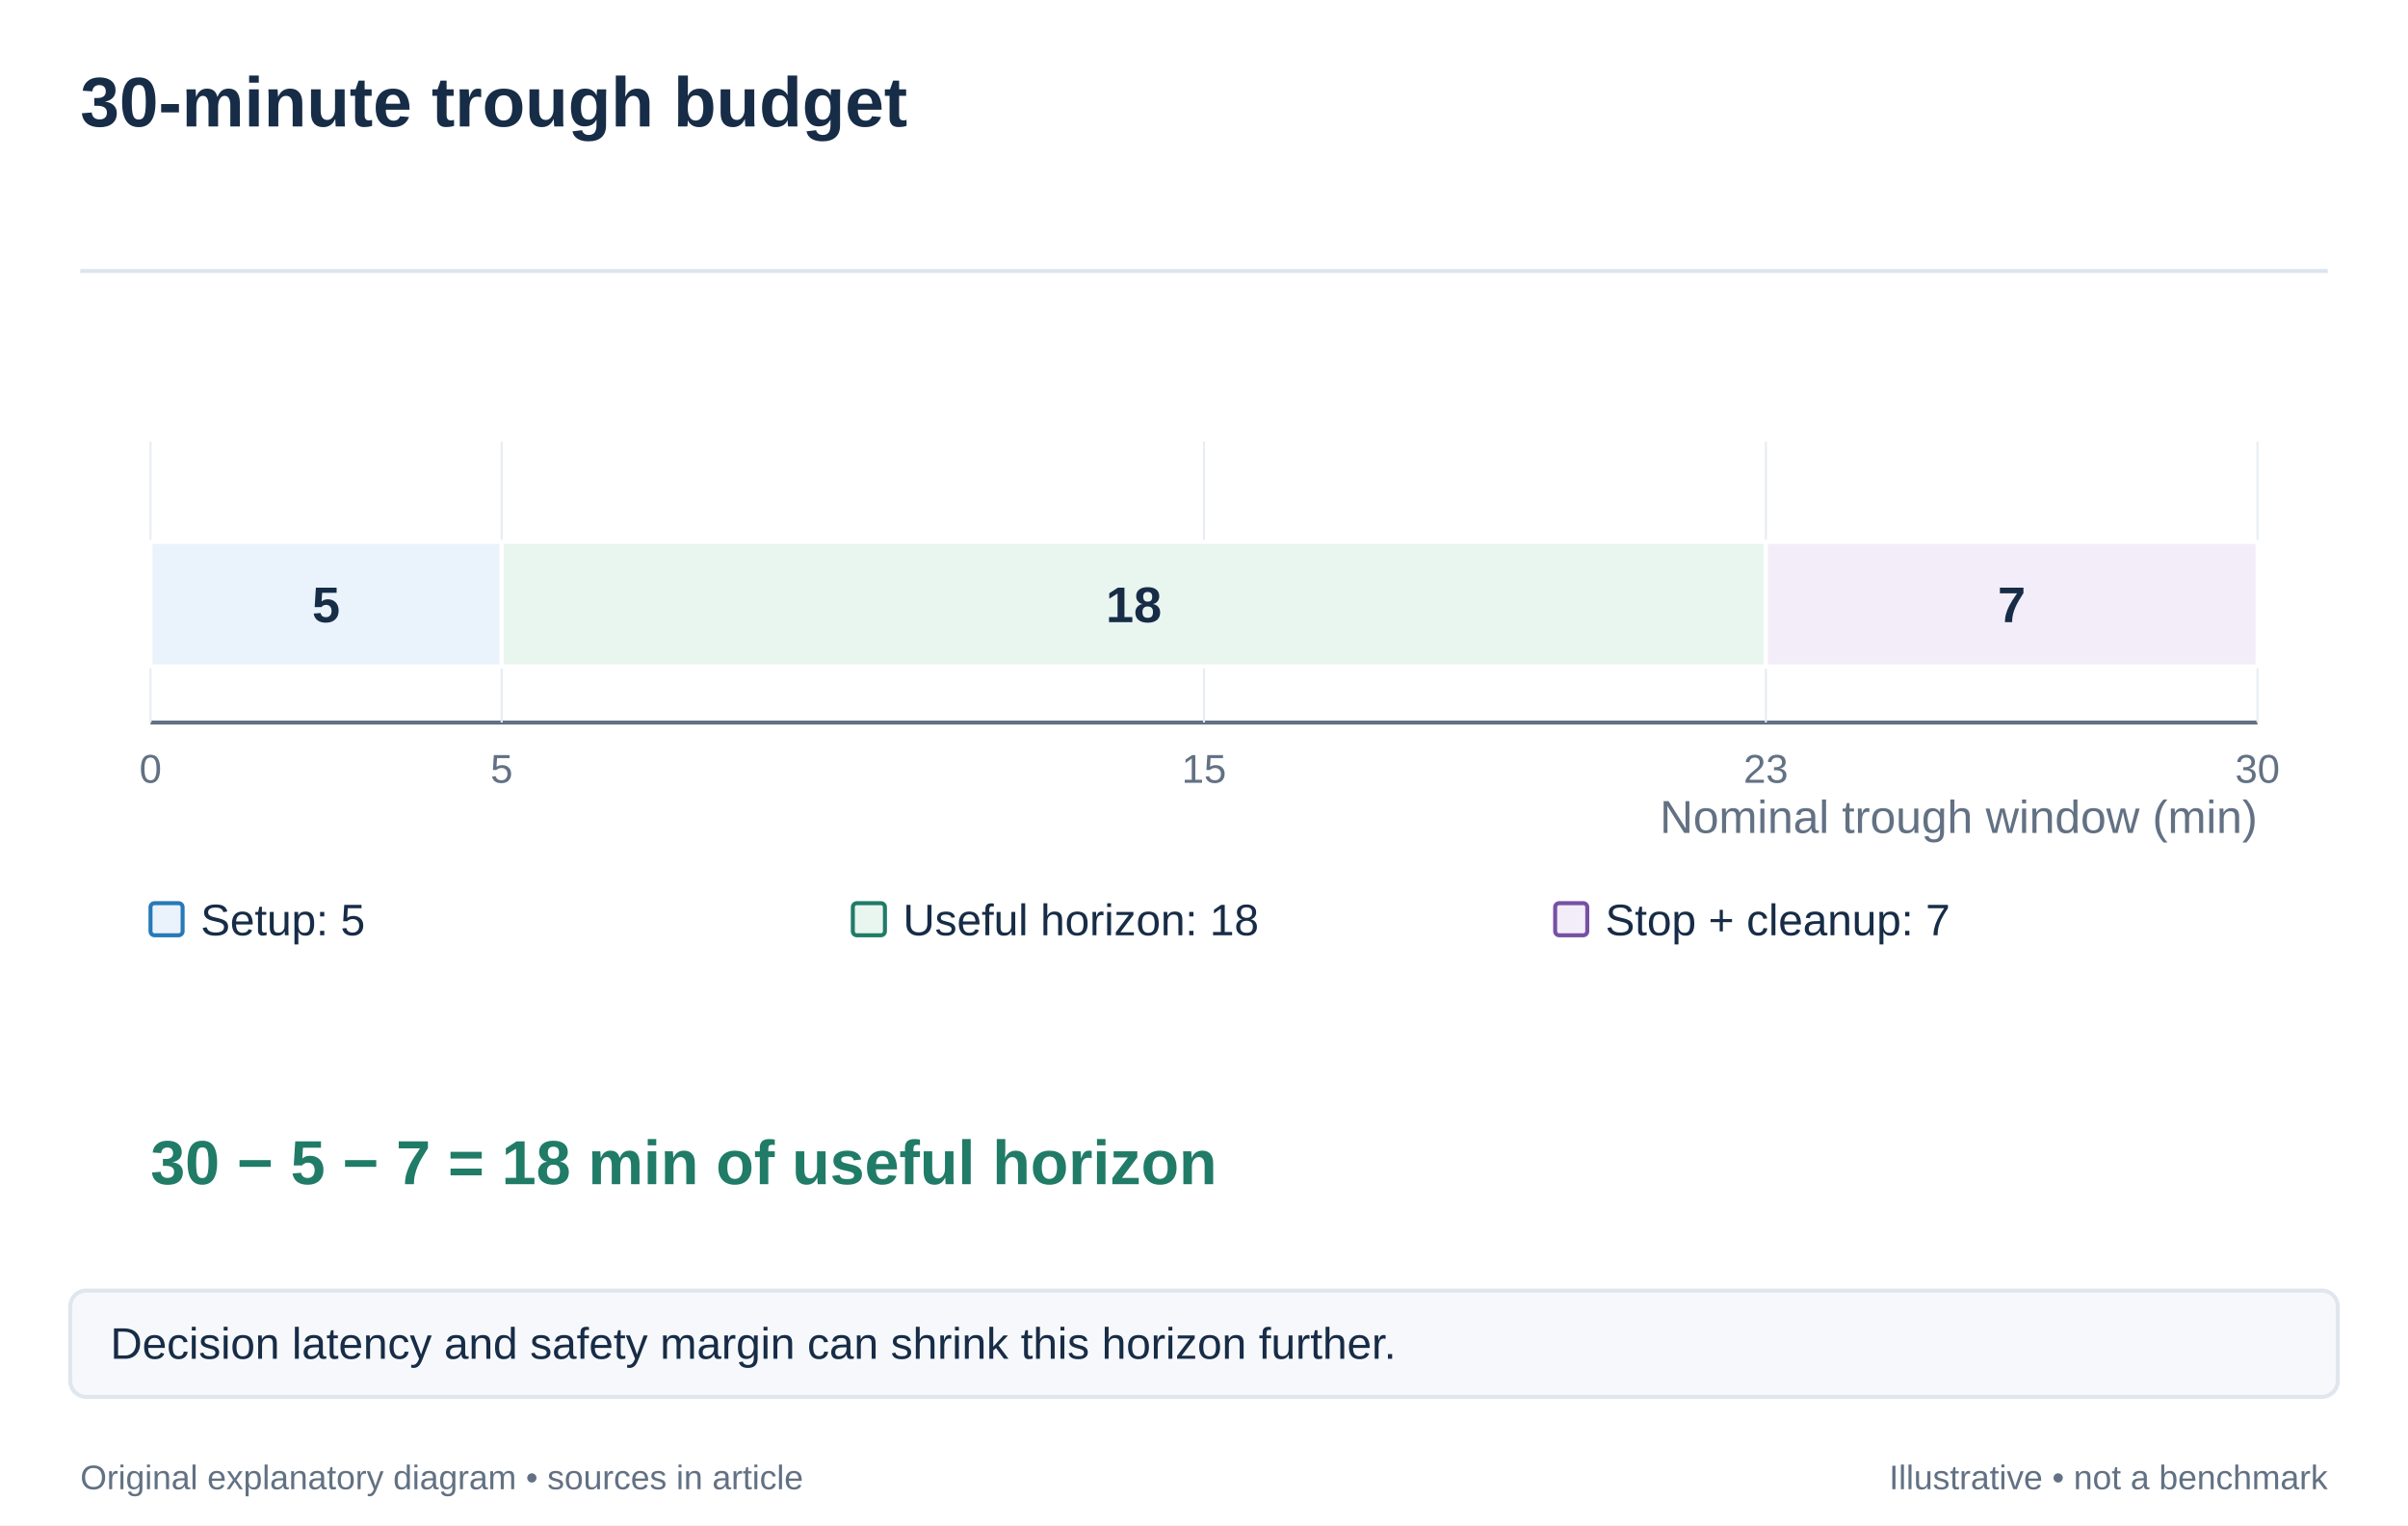
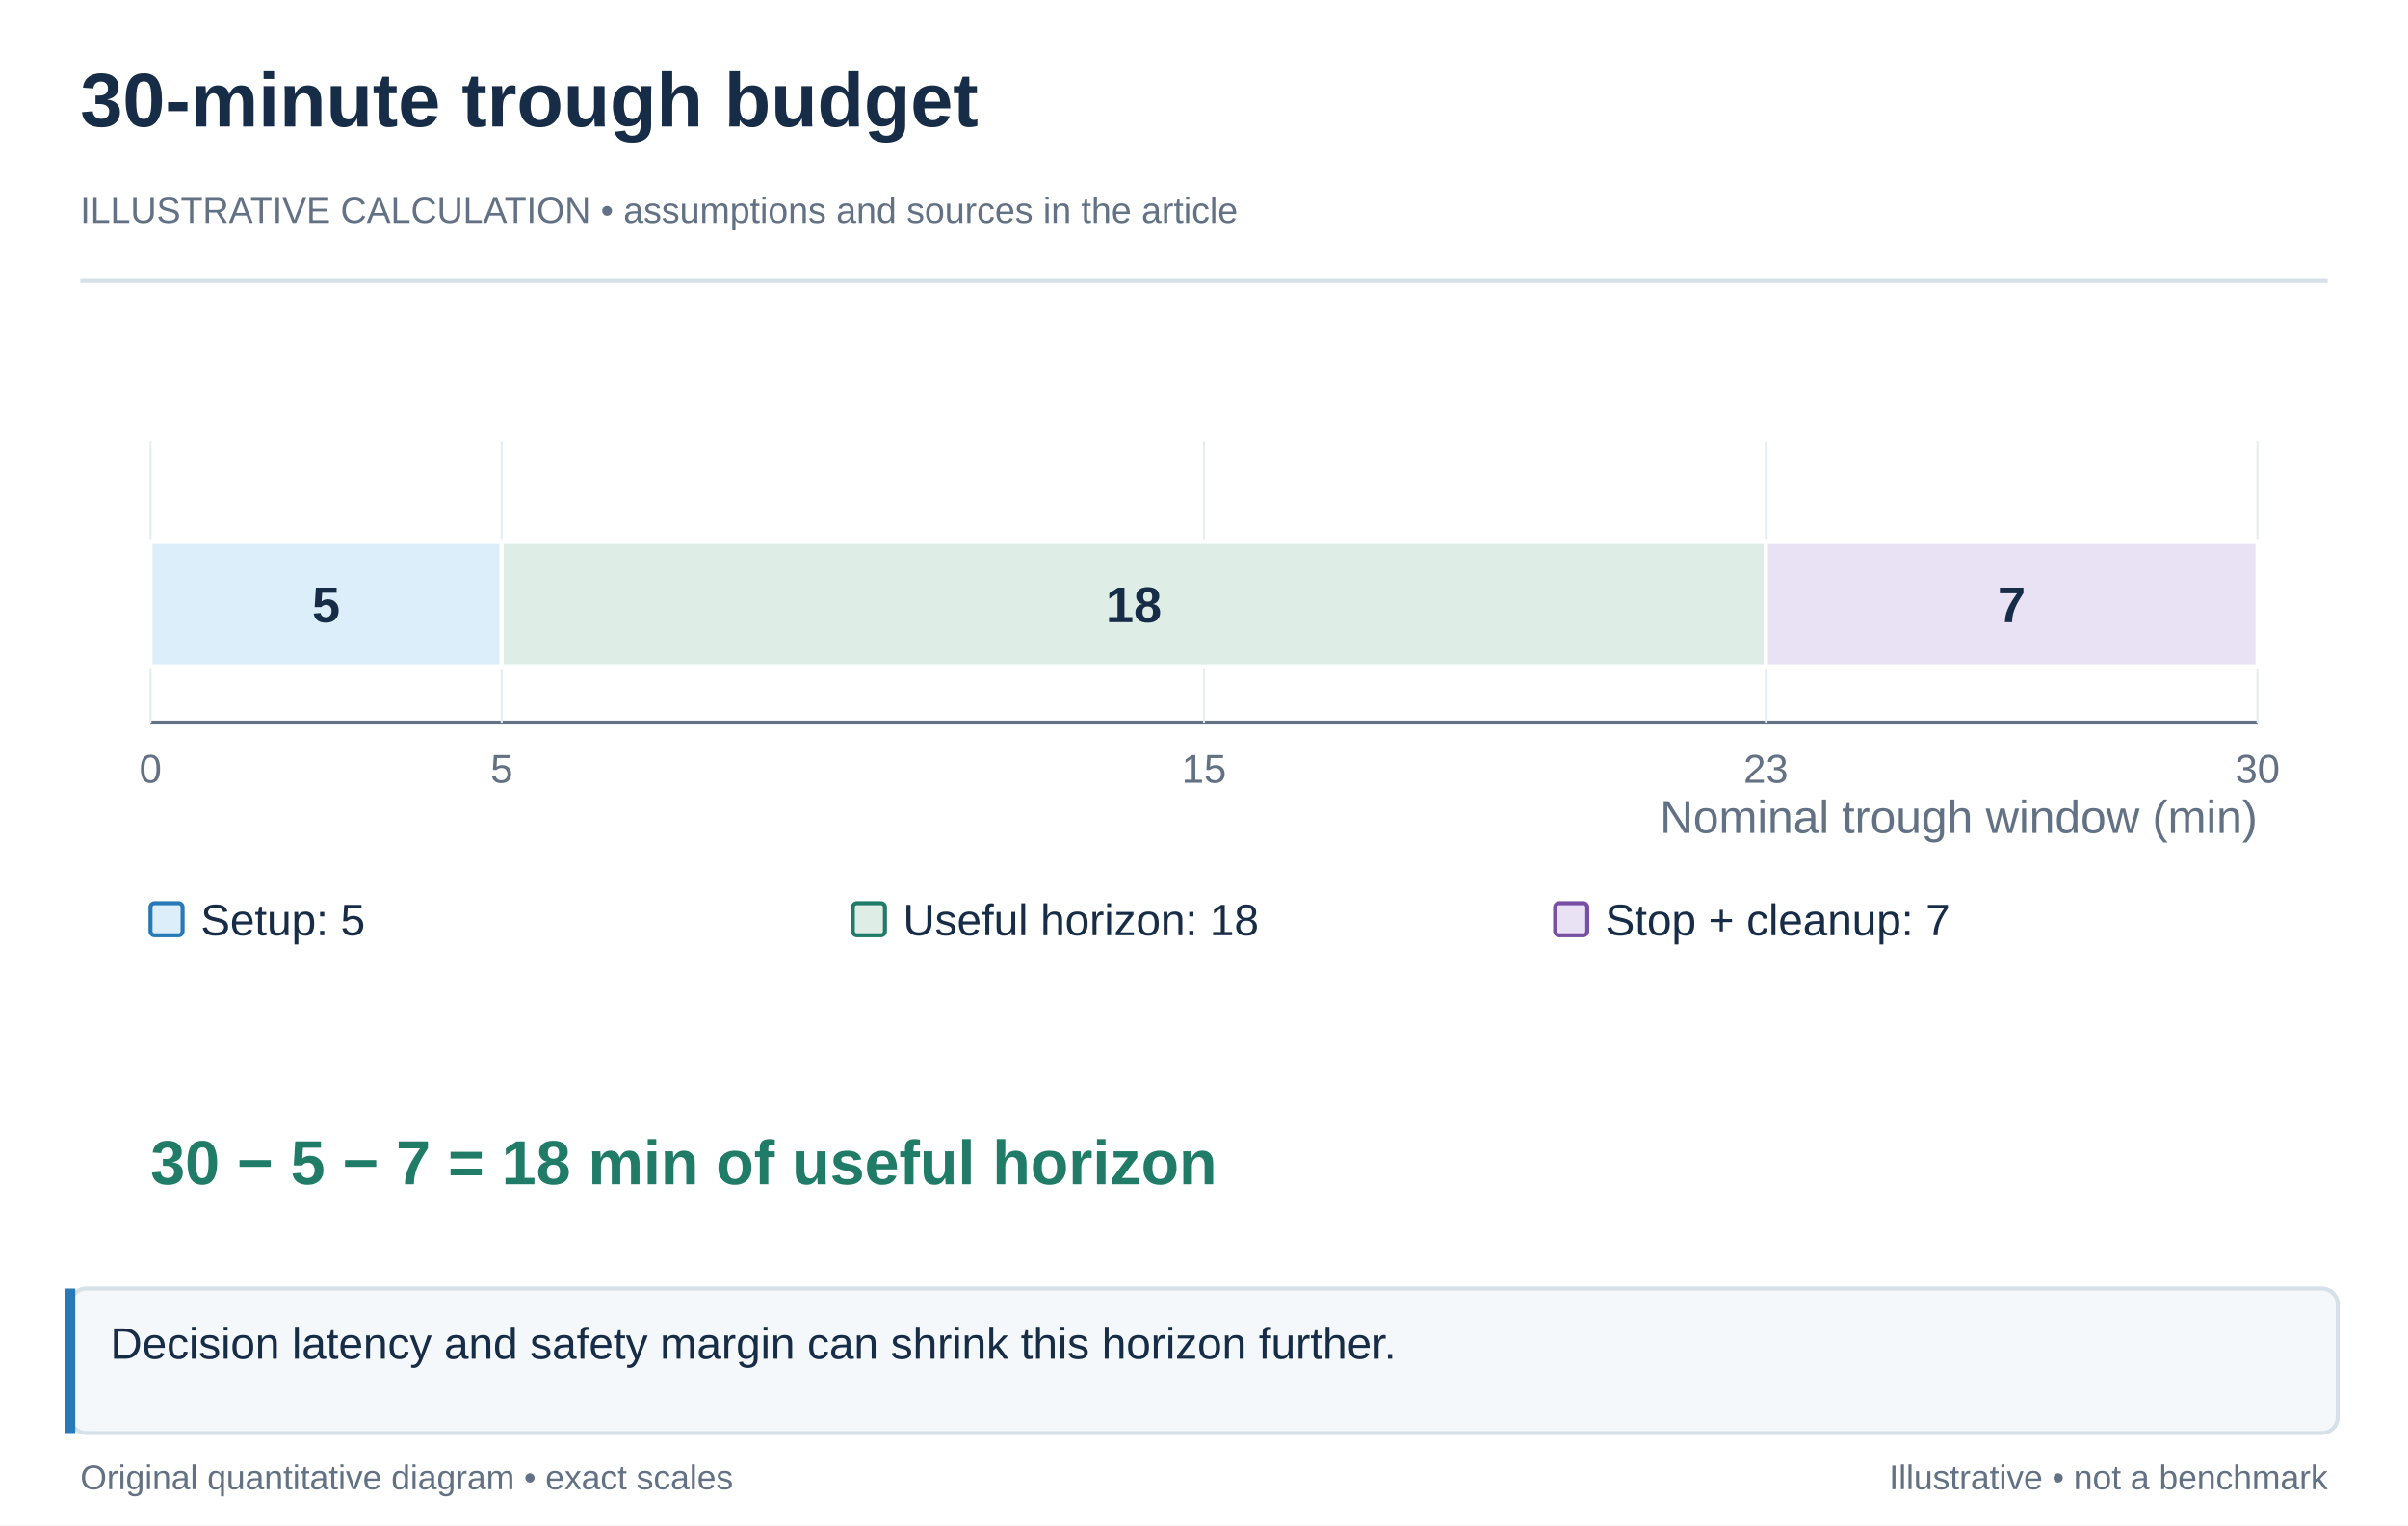
<svg xmlns="http://www.w3.org/2000/svg" width="1200" height="760" viewBox="0 0 1200 760">
  <defs>
    <marker id="a" markerWidth="9" markerHeight="9" refX="8" refY="4" orient="auto-start-reverse">
      <path d="M0,0 L0,8 L9,4 Z" fill="context-stroke" />
    </marker>
    <marker id="a2779b8" markerWidth="9" markerHeight="9" refX="8" refY="4" orient="auto-start-reverse">
      <path d="M0,0 L0,8 L9,4 Z" fill="#2779b8" />
    </marker>
    <marker id="a207b67" markerWidth="9" markerHeight="9" refX="8" refY="4" orient="auto-start-reverse">
      <path d="M0,0 L0,8 L9,4 Z" fill="#207b67" />
    </marker>
    <marker id="a7750a3" markerWidth="9" markerHeight="9" refX="8" refY="4" orient="auto-start-reverse">
      <path d="M0,0 L0,8 L9,4 Z" fill="#7750a3" />
    </marker>
    <marker id="ab16e17" markerWidth="9" markerHeight="9" refX="8" refY="4" orient="auto-start-reverse">
      <path d="M0,0 L0,8 L9,4 Z" fill="#b16e17" />
    </marker>
    <marker id="ab34444" markerWidth="9" markerHeight="9" refX="8" refY="4" orient="auto-start-reverse">
      <path d="M0,0 L0,8 L9,4 Z" fill="#b34444" />
    </marker>
    <marker id="a627183" markerWidth="9" markerHeight="9" refX="8" refY="4" orient="auto-start-reverse">
      <path d="M0,0 L0,8 L9,4 Z" fill="#627183" />
    </marker>
  </defs>
  <rect width="1200" height="760" fill="white" />
  <g font-family="Arial, sans-serif">
-     <text x="40" y="63" fill="#172c46" font-size="35" text-anchor="start" font-weight="bold">30-minute trough budget</text>
-     <path d="M40,135 L1160,135" fill="none" stroke="#dce5ee" stroke-width="2" />
+     <text x="40" y="63" fill="#172c46" font-size="38" text-anchor="start" font-weight="bold">30-minute trough budget</text>
+     <text x="40" y="111" fill="#627183" font-size="18" text-anchor="start" font-weight="normal">ILLUSTRATIVE CALCULATION • assumptions and sources in the article</text>
+     <path d="M40,140 L1160,140" fill="none" stroke="#d5e0e8" stroke-width="2" />
    <path d="M75,360 L1125,360" fill="none" stroke="#627183" stroke-width="2" />
    <path d="M75.0,360 L75.0,220" fill="none" stroke="#e6ecf2" stroke-width="1" />
    <text x="75.0" y="390" fill="#627183" font-size="20" text-anchor="middle" font-weight="normal">0</text>
    <path d="M250.0,360 L250.0,220" fill="none" stroke="#e6ecf2" stroke-width="1" />
    <text x="250.0" y="390" fill="#627183" font-size="20" text-anchor="middle" font-weight="normal">5</text>
    <path d="M600.0,360 L600.0,220" fill="none" stroke="#e6ecf2" stroke-width="1" />
    <text x="600.0" y="390" fill="#627183" font-size="20" text-anchor="middle" font-weight="normal">15</text>
    <path d="M880.0,360 L880.0,220" fill="none" stroke="#e6ecf2" stroke-width="1" />
    <text x="880.0" y="390" fill="#627183" font-size="20" text-anchor="middle" font-weight="normal">23</text>
    <path d="M1125.0,360 L1125.0,220" fill="none" stroke="#e6ecf2" stroke-width="1" />
    <text x="1125.0" y="390" fill="#627183" font-size="20" text-anchor="middle" font-weight="normal">30</text>
    <text x="1125" y="415" fill="#627183" font-size="23" text-anchor="end" font-weight="normal">Nominal trough window (min)</text>
-     <rect x="75" y="270" width="175.0" height="62" rx="0" fill="#eaf3fb" stroke="white" stroke-width="2" />
+     <rect x="75" y="270" width="175.0" height="62" rx="0" fill="#dceef9" stroke="white" stroke-width="2" />
    <text x="162.5" y="310" fill="#172c46" font-size="25" text-anchor="middle" font-weight="bold">5</text>
-     <rect x="250.0" y="270" width="630.0" height="62" rx="0" fill="#e9f5ef" stroke="white" stroke-width="2" />
+     <rect x="250.0" y="270" width="630.0" height="62" rx="0" fill="#deeee6" stroke="white" stroke-width="2" />
    <text x="565.0" y="310" fill="#172c46" font-size="25" text-anchor="middle" font-weight="bold">18</text>
-     <rect x="880.0" y="270" width="245.0" height="62" rx="0" fill="#f2edf8" stroke="white" stroke-width="2" />
+     <rect x="880.0" y="270" width="245.0" height="62" rx="0" fill="#e9e2f4" stroke="white" stroke-width="2" />
    <text x="1002.5" y="310" fill="#172c46" font-size="25" text-anchor="middle" font-weight="bold">7</text>
-     <rect x="75" y="450" width="16" height="16" rx="2" fill="#eaf3fb" stroke="#2779b8" stroke-width="2" />
+     <rect x="75" y="450" width="16" height="16" rx="2" fill="#dceef9" stroke="#2779b8" stroke-width="2" />
    <text x="100" y="466" fill="#172c46" font-size="22" text-anchor="start" font-weight="normal">Setup: 5</text>
-     <rect x="425" y="450" width="16" height="16" rx="2" fill="#e9f5ef" stroke="#207b67" stroke-width="2" />
+     <rect x="425" y="450" width="16" height="16" rx="2" fill="#deeee6" stroke="#207b67" stroke-width="2" />
    <text x="450" y="466" fill="#172c46" font-size="22" text-anchor="start" font-weight="normal">Useful horizon: 18</text>
-     <rect x="775" y="450" width="16" height="16" rx="2" fill="#f2edf8" stroke="#7750a3" stroke-width="2" />
+     <rect x="775" y="450" width="16" height="16" rx="2" fill="#e9e2f4" stroke="#7750a3" stroke-width="2" />
    <text x="800" y="466" fill="#172c46" font-size="22" text-anchor="start" font-weight="normal">Stop + cleanup: 7</text>
    <text x="75" y="590" fill="#207b67" font-size="31" text-anchor="start" font-weight="bold">30 − 5 − 7 = 18 min of useful horizon</text>
-     <rect x="35" y="643" width="1130" height="53" rx="8" fill="#f6f8fb" stroke="#dfe6ed" stroke-width="2" />
+     <rect x="35" y="642" width="1130" height="72" rx="8" fill="#f5f8fa" stroke="#d5e0e8" stroke-width="2" />
+     <path d="M35,642 L35,714" fill="none" stroke="#2779b8" stroke-width="5" />
    <text x="55" y="677" fill="#172c46" font-size="22" text-anchor="start" font-weight="normal">Decision latency and safety margin can shrink this horizon further.</text>
-     <text x="40" y="742" fill="#627183" font-size="17" text-anchor="start" font-weight="normal">Original explanatory diagram • sources in article</text>
+     <text x="40" y="742" fill="#627183" font-size="17" text-anchor="start" font-weight="normal">Original quantitative diagram • exact scales</text>
    <text x="1160" y="742" fill="#627183" font-size="17" text-anchor="end" font-weight="normal">Illustrative • not a benchmark</text>
  </g>
</svg>
